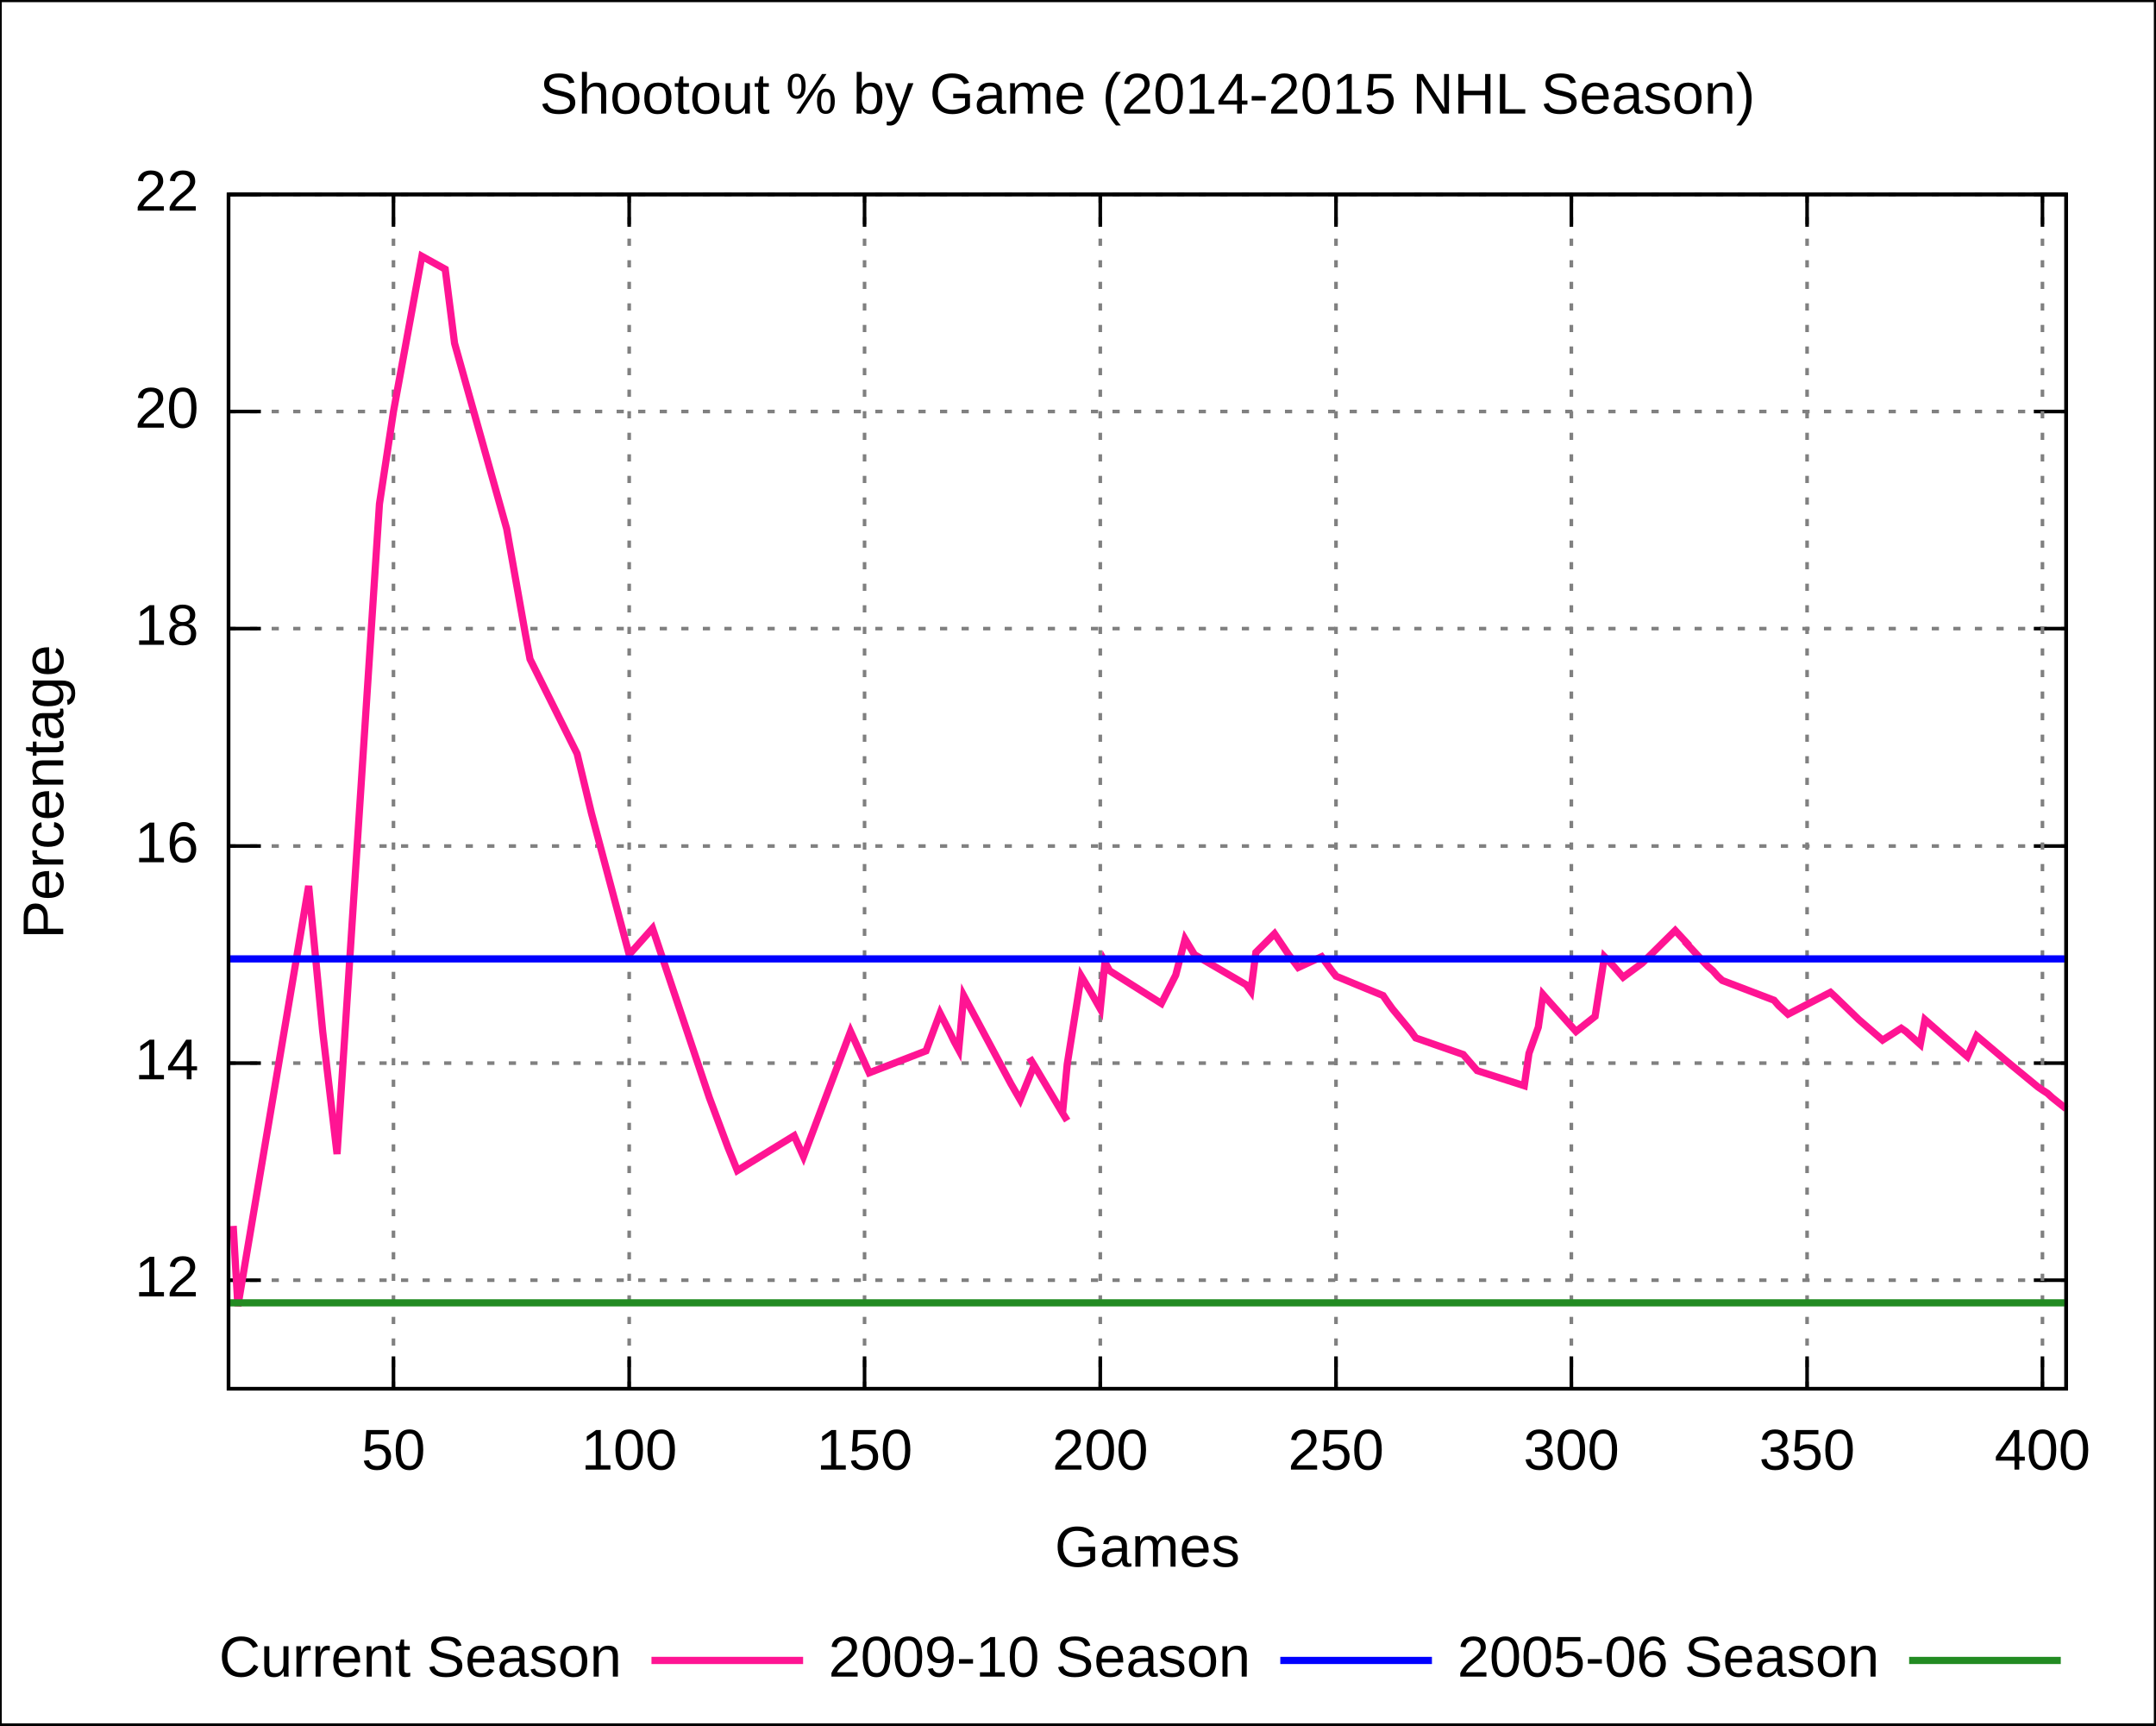
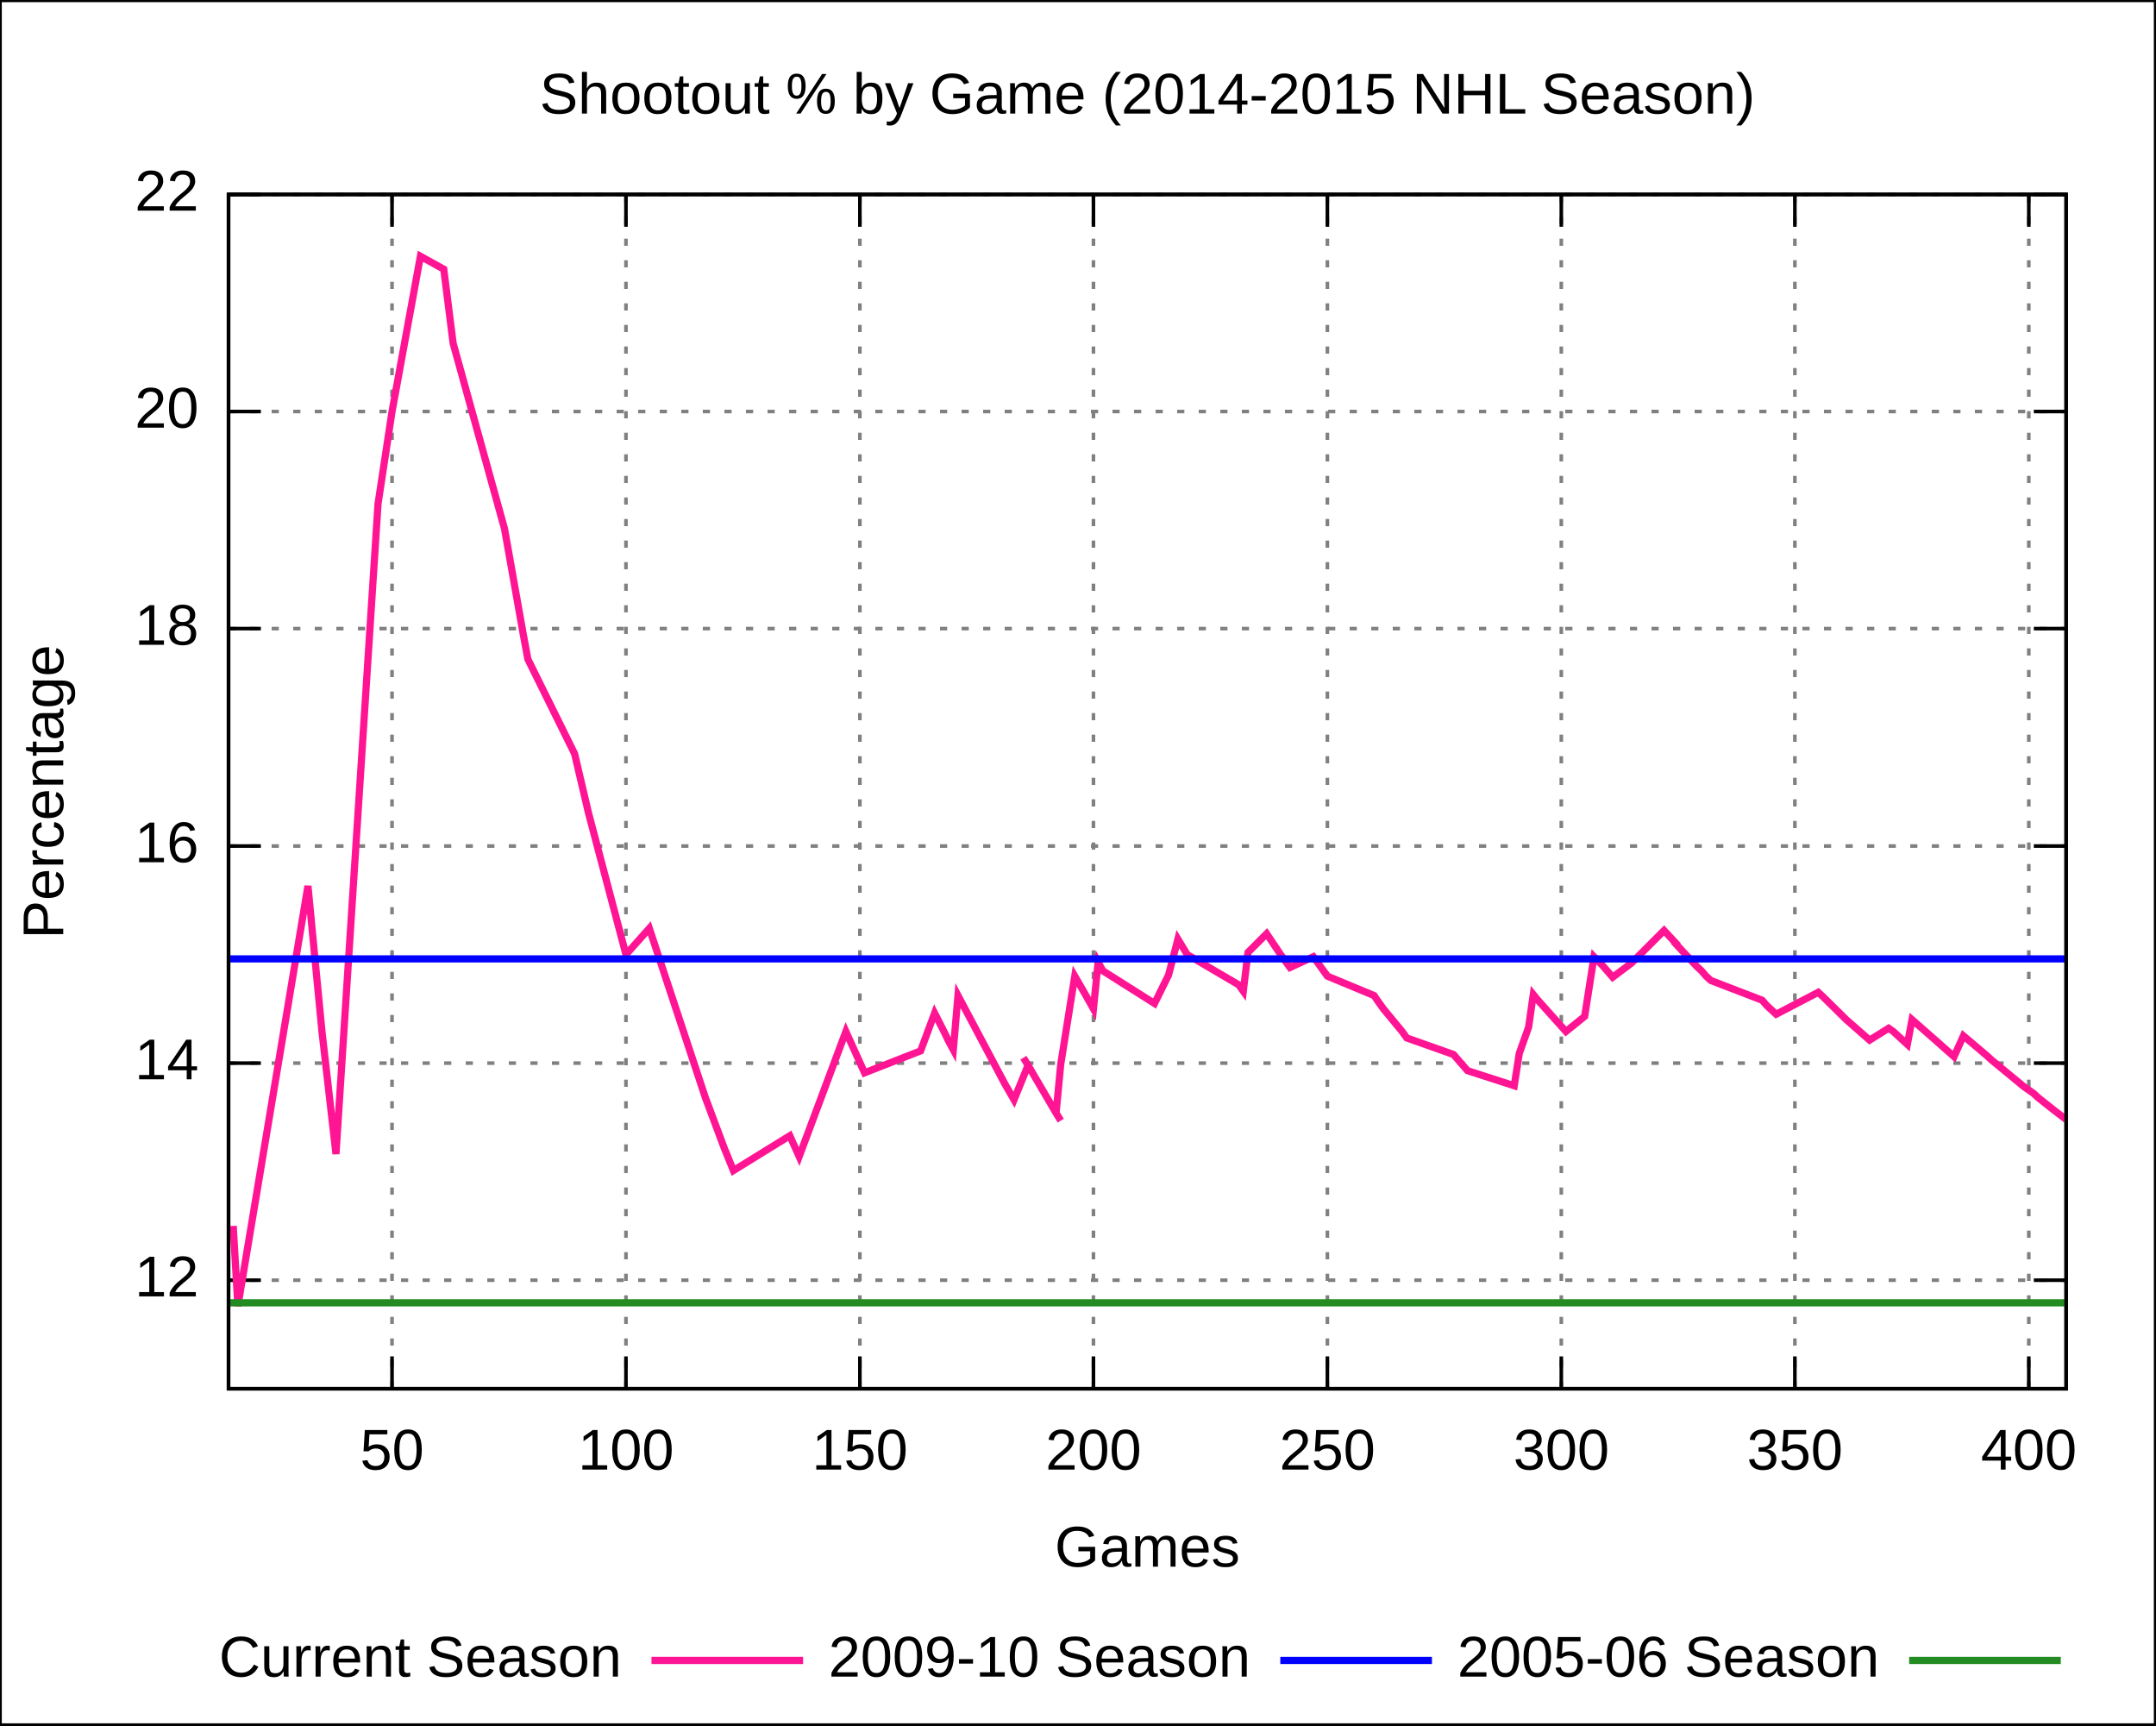
<svg xmlns="http://www.w3.org/2000/svg" xmlns:xlink="http://www.w3.org/1999/xlink" width="600" height="480" viewBox="0 0 600 480">
  <g id="gnuplot_canvas">
    <rect x="0" y="0" width="600" height="480" fill="none" />
    <defs>
      <circle id="gpDot" r="0.5" stroke-width="0.5" />
      <path id="gpPt0" stroke-width="0.222" stroke="currentColor" d="M-1,0 h2 M0,-1 v2" />
      <path id="gpPt1" stroke-width="0.222" stroke="currentColor" d="M-1,-1 L1,1 M1,-1 L-1,1" />
      <path id="gpPt2" stroke-width="0.222" stroke="currentColor" d="M-1,0 L1,0 M0,-1 L0,1 M-1,-1 L1,1 M-1,1 L1,-1" />
      <rect id="gpPt3" stroke-width="0.222" stroke="currentColor" x="-1" y="-1" width="2" height="2" />
      <rect id="gpPt4" stroke-width="0.222" stroke="currentColor" fill="currentColor" x="-1" y="-1" width="2" height="2" />
      <circle id="gpPt5" stroke-width="0.222" stroke="currentColor" cx="0" cy="0" r="1" />
      <use xlink:href="#gpPt5" id="gpPt6" fill="currentColor" stroke="none" />
      <path id="gpPt7" stroke-width="0.222" stroke="currentColor" d="M0,-1.33 L-1.33,0.67 L1.33,0.67 z" />
      <use xlink:href="#gpPt7" id="gpPt8" fill="currentColor" stroke="none" />
      <use xlink:href="#gpPt7" id="gpPt9" stroke="currentColor" transform="rotate(180)" />
      <use xlink:href="#gpPt9" id="gpPt10" fill="currentColor" stroke="none" />
      <use xlink:href="#gpPt3" id="gpPt11" stroke="currentColor" transform="rotate(45)" />
      <use xlink:href="#gpPt11" id="gpPt12" fill="currentColor" stroke="none" />
    </defs>
    <g style="fill:none; color:white; stroke:currentColor; stroke-width:1.00; stroke-linecap:butt; stroke-linejoin:miter">
</g>
    <g style="fill:none; color:black; stroke:currentColor; stroke-width:1.00; stroke-linecap:butt; stroke-linejoin:miter">
      <g style="stroke:none; shape-rendering:crispEdges">
        <polygon fill="rgb(255, 255, 255)" points="0.0,480.0 599.9,480.0 599.9,0.1 0.0,0.1 " />
      </g>
      <path stroke="black" d="M0.0,480.0 L0.0,0.1 L599.9,0.1 L599.9,480.0 L0.0,480.0  " />
    </g>
    <g style="fill:none; color:gray; stroke:currentColor; stroke-width:1.00; stroke-linecap:butt; stroke-linejoin:miter">
      <path stroke="gray" stroke-dasharray=" 2,4" class="gridline" d="M63.6,356.2 L575.0,356.2  " />
    </g>
    <g style="fill:none; color:black; stroke:currentColor; stroke-width:1.00; stroke-linecap:butt; stroke-linejoin:miter">
      <path stroke="black" d="M63.6,356.2 L72.6,356.2 M575.0,356.2 L566.0,356.2  " />
      <g transform="translate(55.3,360.7)" style="stroke:none; fill:black; font-family:Arial; font-size:12.00pt; text-anchor:end">
        <text> 12</text>
      </g>
    </g>
    <g style="fill:none; color:gray; stroke:currentColor; stroke-width:1.00; stroke-linecap:butt; stroke-linejoin:miter">
      <path stroke="gray" stroke-dasharray=" 2,4" class="gridline" d="M63.6,295.8 L575.0,295.8  " />
    </g>
    <g style="fill:none; color:black; stroke:currentColor; stroke-width:1.00; stroke-linecap:butt; stroke-linejoin:miter">
      <path stroke="black" d="M63.6,295.8 L72.6,295.8 M575.0,295.8 L566.0,295.8  " />
      <g transform="translate(55.3,300.3)" style="stroke:none; fill:black; font-family:Arial; font-size:12.00pt; text-anchor:end">
        <text> 14</text>
      </g>
    </g>
    <g style="fill:none; color:gray; stroke:currentColor; stroke-width:1.00; stroke-linecap:butt; stroke-linejoin:miter">
      <path stroke="gray" stroke-dasharray=" 2,4" class="gridline" d="M63.6,235.4 L575.0,235.4  " />
    </g>
    <g style="fill:none; color:black; stroke:currentColor; stroke-width:1.00; stroke-linecap:butt; stroke-linejoin:miter">
      <path stroke="black" d="M63.6,235.4 L72.6,235.4 M575.0,235.4 L566.0,235.4  " />
      <g transform="translate(55.3,239.9)" style="stroke:none; fill:black; font-family:Arial; font-size:12.00pt; text-anchor:end">
        <text> 16</text>
      </g>
    </g>
    <g style="fill:none; color:gray; stroke:currentColor; stroke-width:1.00; stroke-linecap:butt; stroke-linejoin:miter">
      <path stroke="gray" stroke-dasharray=" 2,4" class="gridline" d="M63.6,174.9 L575.0,174.9  " />
    </g>
    <g style="fill:none; color:black; stroke:currentColor; stroke-width:1.00; stroke-linecap:butt; stroke-linejoin:miter">
      <path stroke="black" d="M63.6,174.9 L72.6,174.9 M575.0,174.9 L566.0,174.9  " />
      <g transform="translate(55.3,179.4)" style="stroke:none; fill:black; font-family:Arial; font-size:12.00pt; text-anchor:end">
        <text> 18</text>
      </g>
    </g>
    <g style="fill:none; color:gray; stroke:currentColor; stroke-width:1.00; stroke-linecap:butt; stroke-linejoin:miter">
      <path stroke="gray" stroke-dasharray=" 2,4" class="gridline" d="M63.6,114.5 L575.0,114.5  " />
    </g>
    <g style="fill:none; color:black; stroke:currentColor; stroke-width:1.00; stroke-linecap:butt; stroke-linejoin:miter">
      <path stroke="black" d="M63.6,114.5 L72.6,114.5 M575.0,114.5 L566.0,114.5  " />
      <g transform="translate(55.3,119.0)" style="stroke:none; fill:black; font-family:Arial; font-size:12.00pt; text-anchor:end">
        <text> 20</text>
      </g>
    </g>
    <g style="fill:none; color:gray; stroke:currentColor; stroke-width:1.00; stroke-linecap:butt; stroke-linejoin:miter">
      <path stroke="gray" stroke-dasharray=" 2,4" class="gridline" d="M63.6,54.1 L575.0,54.1  " />
    </g>
    <g style="fill:none; color:black; stroke:currentColor; stroke-width:1.00; stroke-linecap:butt; stroke-linejoin:miter">
      <path stroke="black" d="M63.6,54.1 L72.6,54.1 M575.0,54.1 L566.0,54.1  " />
      <g transform="translate(55.3,58.6)" style="stroke:none; fill:black; font-family:Arial; font-size:12.00pt; text-anchor:end">
        <text> 22</text>
      </g>
    </g>
    <g style="fill:none; color:gray; stroke:currentColor; stroke-width:1.00; stroke-linecap:butt; stroke-linejoin:miter">
-       <path stroke="gray" stroke-dasharray=" 2,4" class="gridline" d="M109.5,386.4 L109.5,54.1  " />
+       <path stroke="gray" stroke-dasharray=" 2,4" class="gridline" d="M109.1,386.4 L109.1,54.1  " />
    </g>
    <g style="fill:none; color:black; stroke:currentColor; stroke-width:1.00; stroke-linecap:butt; stroke-linejoin:miter">
-       <path stroke="black" d="M109.5,386.4 L109.5,377.4 M109.5,54.1 L109.5,63.1  " />
-       <g transform="translate(109.5,408.9)" style="stroke:none; fill:black; font-family:Arial; font-size:12.00pt; text-anchor:middle">
+       <path stroke="black" d="M109.1,386.4 L109.1,377.4 M109.1,54.1 L109.1,63.1  " />
+       <g transform="translate(109.1,408.9)" style="stroke:none; fill:black; font-family:Arial; font-size:12.00pt; text-anchor:middle">
        <text> 50</text>
      </g>
    </g>
    <g style="fill:none; color:gray; stroke:currentColor; stroke-width:1.00; stroke-linecap:butt; stroke-linejoin:miter">
-       <path stroke="gray" stroke-dasharray=" 2,4" class="gridline" d="M175.1,386.4 L175.1,54.1  " />
+       <path stroke="gray" stroke-dasharray=" 2,4" class="gridline" d="M174.2,386.4 L174.2,54.1  " />
    </g>
    <g style="fill:none; color:black; stroke:currentColor; stroke-width:1.00; stroke-linecap:butt; stroke-linejoin:miter">
-       <path stroke="black" d="M175.1,386.4 L175.1,377.4 M175.1,54.1 L175.1,63.1  " />
-       <g transform="translate(175.1,408.9)" style="stroke:none; fill:black; font-family:Arial; font-size:12.00pt; text-anchor:middle">
+       <path stroke="black" d="M174.2,386.4 L174.2,377.4 M174.2,54.1 L174.2,63.1  " />
+       <g transform="translate(174.2,408.9)" style="stroke:none; fill:black; font-family:Arial; font-size:12.00pt; text-anchor:middle">
        <text> 100</text>
      </g>
    </g>
    <g style="fill:none; color:gray; stroke:currentColor; stroke-width:1.00; stroke-linecap:butt; stroke-linejoin:miter">
-       <path stroke="gray" stroke-dasharray=" 2,4" class="gridline" d="M240.6,386.4 L240.6,54.1  " />
+       <path stroke="gray" stroke-dasharray=" 2,4" class="gridline" d="M239.3,386.4 L239.3,54.1  " />
    </g>
    <g style="fill:none; color:black; stroke:currentColor; stroke-width:1.00; stroke-linecap:butt; stroke-linejoin:miter">
-       <path stroke="black" d="M240.6,386.4 L240.6,377.4 M240.6,54.1 L240.6,63.1  " />
-       <g transform="translate(240.6,408.9)" style="stroke:none; fill:black; font-family:Arial; font-size:12.00pt; text-anchor:middle">
+       <path stroke="black" d="M239.3,386.4 L239.3,377.4 M239.3,54.1 L239.3,63.1  " />
+       <g transform="translate(239.3,408.9)" style="stroke:none; fill:black; font-family:Arial; font-size:12.00pt; text-anchor:middle">
        <text> 150</text>
      </g>
    </g>
    <g style="fill:none; color:gray; stroke:currentColor; stroke-width:1.00; stroke-linecap:butt; stroke-linejoin:miter">
-       <path stroke="gray" stroke-dasharray=" 2,4" class="gridline" d="M306.2,386.4 L306.2,54.1  " />
+       <path stroke="gray" stroke-dasharray=" 2,4" class="gridline" d="M304.3,386.4 L304.3,54.1  " />
    </g>
    <g style="fill:none; color:black; stroke:currentColor; stroke-width:1.00; stroke-linecap:butt; stroke-linejoin:miter">
-       <path stroke="black" d="M306.2,386.4 L306.2,377.4 M306.2,54.1 L306.2,63.1  " />
-       <g transform="translate(306.2,408.9)" style="stroke:none; fill:black; font-family:Arial; font-size:12.00pt; text-anchor:middle">
+       <path stroke="black" d="M304.3,386.4 L304.3,377.4 M304.3,54.1 L304.3,63.1  " />
+       <g transform="translate(304.3,408.9)" style="stroke:none; fill:black; font-family:Arial; font-size:12.00pt; text-anchor:middle">
        <text> 200</text>
      </g>
    </g>
    <g style="fill:none; color:gray; stroke:currentColor; stroke-width:1.00; stroke-linecap:butt; stroke-linejoin:miter">
-       <path stroke="gray" stroke-dasharray=" 2,4" class="gridline" d="M371.8,386.4 L371.8,54.1  " />
+       <path stroke="gray" stroke-dasharray=" 2,4" class="gridline" d="M369.4,386.4 L369.4,54.1  " />
    </g>
    <g style="fill:none; color:black; stroke:currentColor; stroke-width:1.00; stroke-linecap:butt; stroke-linejoin:miter">
-       <path stroke="black" d="M371.8,386.4 L371.8,377.4 M371.8,54.1 L371.8,63.1  " />
-       <g transform="translate(371.8,408.9)" style="stroke:none; fill:black; font-family:Arial; font-size:12.00pt; text-anchor:middle">
+       <path stroke="black" d="M369.4,386.4 L369.4,377.4 M369.4,54.1 L369.4,63.1  " />
+       <g transform="translate(369.4,408.9)" style="stroke:none; fill:black; font-family:Arial; font-size:12.00pt; text-anchor:middle">
        <text> 250</text>
      </g>
    </g>
    <g style="fill:none; color:gray; stroke:currentColor; stroke-width:1.00; stroke-linecap:butt; stroke-linejoin:miter">
-       <path stroke="gray" stroke-dasharray=" 2,4" class="gridline" d="M437.3,386.4 L437.3,54.1  " />
+       <path stroke="gray" stroke-dasharray=" 2,4" class="gridline" d="M434.5,386.4 L434.5,54.1  " />
    </g>
    <g style="fill:none; color:black; stroke:currentColor; stroke-width:1.00; stroke-linecap:butt; stroke-linejoin:miter">
-       <path stroke="black" d="M437.3,386.4 L437.3,377.4 M437.3,54.1 L437.3,63.1  " />
-       <g transform="translate(437.3,408.9)" style="stroke:none; fill:black; font-family:Arial; font-size:12.00pt; text-anchor:middle">
+       <path stroke="black" d="M434.5,386.4 L434.5,377.4 M434.5,54.1 L434.5,63.1  " />
+       <g transform="translate(434.5,408.9)" style="stroke:none; fill:black; font-family:Arial; font-size:12.00pt; text-anchor:middle">
        <text> 300</text>
      </g>
    </g>
    <g style="fill:none; color:gray; stroke:currentColor; stroke-width:1.00; stroke-linecap:butt; stroke-linejoin:miter">
-       <path stroke="gray" stroke-dasharray=" 2,4" class="gridline" d="M502.9,386.4 L502.9,54.1  " />
+       <path stroke="gray" stroke-dasharray=" 2,4" class="gridline" d="M499.5,386.4 L499.5,54.1  " />
    </g>
    <g style="fill:none; color:black; stroke:currentColor; stroke-width:1.00; stroke-linecap:butt; stroke-linejoin:miter">
-       <path stroke="black" d="M502.9,386.4 L502.9,377.4 M502.9,54.1 L502.9,63.1  " />
-       <g transform="translate(502.9,408.9)" style="stroke:none; fill:black; font-family:Arial; font-size:12.00pt; text-anchor:middle">
+       <path stroke="black" d="M499.5,386.4 L499.5,377.4 M499.5,54.1 L499.5,63.1  " />
+       <g transform="translate(499.5,408.9)" style="stroke:none; fill:black; font-family:Arial; font-size:12.00pt; text-anchor:middle">
        <text> 350</text>
      </g>
    </g>
    <g style="fill:none; color:gray; stroke:currentColor; stroke-width:1.00; stroke-linecap:butt; stroke-linejoin:miter">
-       <path stroke="gray" stroke-dasharray=" 2,4" class="gridline" d="M568.4,386.4 L568.4,54.1  " />
+       <path stroke="gray" stroke-dasharray=" 2,4" class="gridline" d="M564.6,386.4 L564.6,54.1  " />
    </g>
    <g style="fill:none; color:black; stroke:currentColor; stroke-width:1.00; stroke-linecap:butt; stroke-linejoin:miter">
-       <path stroke="black" d="M568.4,386.4 L568.4,377.4 M568.4,54.1 L568.4,63.1  " />
-       <g transform="translate(568.4,408.9)" style="stroke:none; fill:black; font-family:Arial; font-size:12.00pt; text-anchor:middle">
+       <path stroke="black" d="M564.6,386.4 L564.6,377.4 M564.6,54.1 L564.6,63.1  " />
+       <g transform="translate(564.6,408.9)" style="stroke:none; fill:black; font-family:Arial; font-size:12.00pt; text-anchor:middle">
        <text> 400</text>
      </g>
      <path stroke="black" d="M63.6,54.1 L63.6,386.4 L575.0,386.4 L575.0,54.1 L63.6,54.1 Z  " />
      <g transform="translate(17.6,220.3) rotate(270)" style="stroke:none; fill:black; font-family:Arial; font-size:12.00pt; text-anchor:middle">
        <text>Percentage</text>
      </g>
      <g transform="translate(319.3,435.9)" style="stroke:none; fill:black; font-family:Arial; font-size:12.00pt; text-anchor:middle">
        <text>Games</text>
      </g>
      <g transform="translate(319.3,31.6)" style="stroke:none; fill:black; font-family:Arial; font-size:12.00pt; text-anchor:middle">
        <text>Shootout % by Game (2014-2015 NHL Season)</text>
      </g>
    </g>
    <g id="gnuplot_plot_1">
      <g style="fill:none; color:white; stroke:black; stroke-width:2.00; stroke-linecap:butt; stroke-linejoin:miter">
</g>
      <g style="fill:none; color:red; stroke:currentColor; stroke-width:2.00; stroke-linecap:butt; stroke-linejoin:miter">
        <g transform="translate(173.0,466.5)" style="stroke:none; fill:black; font-family:Arial; font-size:12.00pt; text-anchor:end">
          <text>Current Season</text>
        </g>
-         <path stroke="rgb(255,  20, 147)" d="M181.3,462.0 L223.5,462.0 M64.9,341.1 L66.2,363.4 L85.9,246.5 L89.8,287.0 L93.8,321.1 L105.6,140.2    L109.5,114.5 L117.4,71.3 L123.9,74.9 L126.5,95.5 L141.0,147.1 L146.2,176.4 L147.5,183.4 L160.6,209.7    L164.6,226.3 L175.1,265.6 L181.6,258.3 L197.4,305.4 L202.6,319.3 L205.2,325.7 L221.0,316.0 L223.6,321.8    L236.7,287.0 L241.9,298.5 L257.7,292.4 L261.6,281.9 L264.2,287.0 L265.5,289.7 L266.8,292.1 L268.2,277.0    L281.3,301.5 L283.9,306.0 L287.8,296.4 L286.5,294.3 L287.8,296.4 L295.7,309.7 L297.0,311.8 L295.7,309.7    L297.0,296.1 L300.9,271.6 L303.6,276.1 L306.2,280.7 L307.5,267.7 L308.8,270.1 L323.2,279.2 L327.2,271.3    L329.8,261.3 L332.4,265.6 L346.8,274.0 L348.1,275.8 L349.5,265.0 L354.7,259.8 L358.6,265.6 L361.3,269.2    L367.8,266.2 L369.1,268.0 L370.4,269.8 L371.8,271.6 L384.9,277.0 L386.2,278.9 L387.5,280.7 L392.7,287.0    L394.0,288.8 L407.2,293.4 L408.5,294.9 L411.1,297.9 L424.2,302.1 L425.5,293.1 L428.1,285.8 L429.4,276.7    L430.8,278.3 L438.6,287.0 L443.9,282.8 L446.5,266.2 L449.1,268.9 L451.7,271.9 L457.0,268.0 L466.2,258.9    L470.1,263.1 L468.8,261.9 L475.3,268.9 L476.7,270.1 L478.0,271.6 L479.3,272.8 L493.7,278.3 L495.0,279.8    L497.6,282.2 L509.4,276.1 L510.7,277.3 L517.3,283.7 L523.9,289.4 L529.1,286.1 L530.4,287.0 L534.4,290.6    L535.7,283.7 L542.2,289.4 L547.5,294.0 L550.1,288.2 L554.0,291.5 L556.6,293.7 L558.0,294.9 L567.1,302.4    L568.4,303.3 L569.8,304.2 L571.1,305.4 L575.0,308.5  " />
+         <path stroke="rgb(255,  20, 147)" d="M181.3,462.0 L223.5,462.0 M64.9,341.1 L66.2,363.4 L85.7,246.5 L89.6,287.0 L93.5,321.1 L105.2,140.2    L109.1,114.5 L117.0,71.3 L123.5,74.9 L126.1,95.5 L140.4,147.1 L145.6,176.4 L146.9,183.4 L159.9,209.7    L163.8,226.3 L174.2,265.6 L180.7,258.3 L196.3,305.4 L201.5,319.3 L204.1,325.7 L219.8,316.0 L222.4,321.8    L235.4,287.0 L240.6,298.5 L256.2,292.4 L260.1,281.9 L262.7,287.0 L264.0,289.7 L265.3,292.1 L266.6,277.0    L279.6,301.5 L282.2,306.0 L286.1,296.4 L284.8,294.3 L286.1,296.4 L293.9,309.7 L295.2,311.8 L293.9,309.7    L295.2,296.1 L299.1,271.6 L301.7,276.1 L304.3,280.7 L305.6,267.7 L306.9,270.1 L321.3,279.2 L325.2,271.3    L327.8,261.3 L330.4,265.6 L344.7,274.0 L346.0,275.8 L347.3,265.0 L352.5,259.8 L356.4,265.6 L359.0,269.2    L365.5,266.2 L366.8,268.0 L368.1,269.8 L369.4,271.6 L382.4,277.0 L383.7,278.9 L385.0,280.7 L390.2,287.0    L391.5,288.8 L404.5,293.4 L405.8,294.9 L408.4,297.9 L421.4,302.1 L422.8,293.1 L425.4,285.8 L426.7,276.7    L428.0,278.3 L435.8,287.0 L441.0,282.8 L443.6,266.2 L446.2,268.9 L448.8,271.9 L454.0,268.0 L463.1,258.9    L467.0,263.1 L465.7,261.9 L472.2,268.9 L473.5,270.1 L474.8,271.6 L476.1,272.8 L490.4,278.3 L491.7,279.8    L494.3,282.2 L506.0,276.1 L507.3,277.3 L513.8,283.7 L520.3,289.4 L525.6,286.1 L526.9,287.0 L530.8,290.6    L532.1,283.7 L538.6,289.4 L543.8,294.0 L546.4,288.2 L550.3,291.5 L552.9,293.7 L554.2,294.9 L563.3,302.4    L564.6,303.3 L565.9,304.2 L567.2,305.4 L571.1,308.5 L575.0,311.5  " />
      </g>
    </g>
    <g id="gnuplot_plot_2">
      <g style="fill:none; color:green; stroke:currentColor; stroke-width:2.00; stroke-linecap:butt; stroke-linejoin:miter">
        <g transform="translate(348.0,466.5)" style="stroke:none; fill:black; font-family:Arial; font-size:12.00pt; text-anchor:end">
          <text>2009-10 Season</text>
        </g>
        <path stroke="rgb(  0,   0, 255)" d="M356.3,462.0 L398.5,462.0 M63.6,266.8 L68.8,266.8 L73.9,266.8 L79.1,266.8 L84.3,266.8 L89.4,266.8    L94.6,266.8 L99.8,266.8 L104.9,266.8 L110.1,266.8 L115.3,266.8 L120.4,266.8 L125.6,266.8 L130.8,266.8    L135.9,266.8 L141.1,266.8 L146.3,266.8 L151.4,266.8 L156.6,266.8 L161.7,266.8 L166.9,266.8 L172.1,266.8    L177.2,266.8 L182.4,266.8 L187.6,266.8 L192.7,266.8 L197.9,266.8 L203.1,266.8 L208.2,266.8 L213.4,266.8    L218.6,266.8 L223.7,266.8 L228.9,266.8 L234.1,266.8 L239.2,266.8 L244.4,266.8 L249.6,266.8 L254.7,266.8    L259.9,266.8 L265.1,266.8 L270.2,266.8 L275.4,266.8 L280.6,266.8 L285.7,266.8 L290.9,266.8 L296.1,266.8    L301.2,266.8 L306.4,266.8 L311.6,266.8 L316.7,266.8 L321.9,266.8 L327.0,266.8 L332.2,266.8 L337.4,266.8    L342.5,266.8 L347.7,266.8 L352.9,266.8 L358.0,266.8 L363.2,266.8 L368.4,266.8 L373.5,266.8 L378.7,266.8    L383.9,266.8 L389.0,266.8 L394.2,266.8 L399.4,266.8 L404.5,266.8 L409.7,266.8 L414.9,266.8 L420.0,266.8    L425.2,266.8 L430.4,266.8 L435.5,266.8 L440.7,266.8 L445.9,266.8 L451.0,266.8 L456.2,266.8 L461.4,266.8    L466.5,266.8 L471.7,266.8 L476.9,266.8 L482.0,266.8 L487.2,266.8 L492.3,266.8 L497.5,266.8 L502.7,266.8    L507.8,266.8 L513.0,266.8 L518.2,266.8 L523.3,266.8 L528.5,266.8 L533.7,266.8 L538.8,266.8 L544.0,266.8    L549.2,266.8 L554.3,266.8 L559.5,266.8 L564.7,266.8 L569.8,266.8 L575.0,266.8  " />
      </g>
    </g>
    <g id="gnuplot_plot_3">
      <g style="fill:none; color:blue; stroke:currentColor; stroke-width:2.00; stroke-linecap:butt; stroke-linejoin:miter">
        <g transform="translate(523.0,466.5)" style="stroke:none; fill:black; font-family:Arial; font-size:12.00pt; text-anchor:end">
          <text>2005-06 Season</text>
        </g>
        <path stroke="rgb( 34, 139,  34)" d="M531.3,462.0 L573.5,462.0 M63.6,362.5 L68.8,362.5 L73.9,362.5 L79.1,362.5 L84.3,362.5 L89.4,362.5    L94.6,362.5 L99.8,362.5 L104.9,362.5 L110.1,362.5 L115.3,362.5 L120.4,362.5 L125.6,362.5 L130.8,362.5    L135.9,362.5 L141.1,362.5 L146.3,362.5 L151.4,362.5 L156.6,362.5 L161.7,362.5 L166.9,362.5 L172.1,362.5    L177.2,362.5 L182.4,362.5 L187.6,362.5 L192.7,362.5 L197.9,362.5 L203.1,362.5 L208.2,362.5 L213.4,362.5    L218.6,362.5 L223.7,362.5 L228.9,362.5 L234.1,362.5 L239.2,362.5 L244.4,362.5 L249.6,362.5 L254.7,362.5    L259.9,362.5 L265.1,362.5 L270.2,362.5 L275.4,362.5 L280.6,362.5 L285.7,362.5 L290.9,362.5 L296.1,362.5    L301.2,362.5 L306.4,362.5 L311.6,362.5 L316.7,362.5 L321.9,362.5 L327.0,362.5 L332.2,362.5 L337.4,362.5    L342.5,362.5 L347.7,362.5 L352.9,362.5 L358.0,362.5 L363.2,362.5 L368.4,362.5 L373.5,362.5 L378.7,362.5    L383.9,362.5 L389.0,362.5 L394.2,362.5 L399.4,362.5 L404.5,362.5 L409.7,362.5 L414.9,362.5 L420.0,362.5    L425.2,362.5 L430.4,362.5 L435.5,362.5 L440.7,362.5 L445.9,362.5 L451.0,362.5 L456.2,362.5 L461.4,362.5    L466.5,362.5 L471.7,362.5 L476.9,362.5 L482.0,362.5 L487.2,362.5 L492.3,362.5 L497.5,362.5 L502.7,362.5    L507.8,362.5 L513.0,362.5 L518.2,362.5 L523.3,362.5 L528.5,362.5 L533.7,362.5 L538.8,362.5 L544.0,362.5    L549.2,362.5 L554.3,362.5 L559.5,362.5 L564.7,362.5 L569.8,362.5 L575.0,362.5  " />
      </g>
    </g>
    <g style="fill:none; color:white; stroke:rgb( 34, 139,  34); stroke-width:1.00; stroke-linecap:butt; stroke-linejoin:miter">
</g>
    <g style="fill:none; color:black; stroke:currentColor; stroke-width:1.00; stroke-linecap:butt; stroke-linejoin:miter">
      <path stroke="black" d="M63.6,54.1 L63.6,386.4 L575.0,386.4 L575.0,54.1 L63.6,54.1 Z  " />
    </g>
  </g>
</svg>
